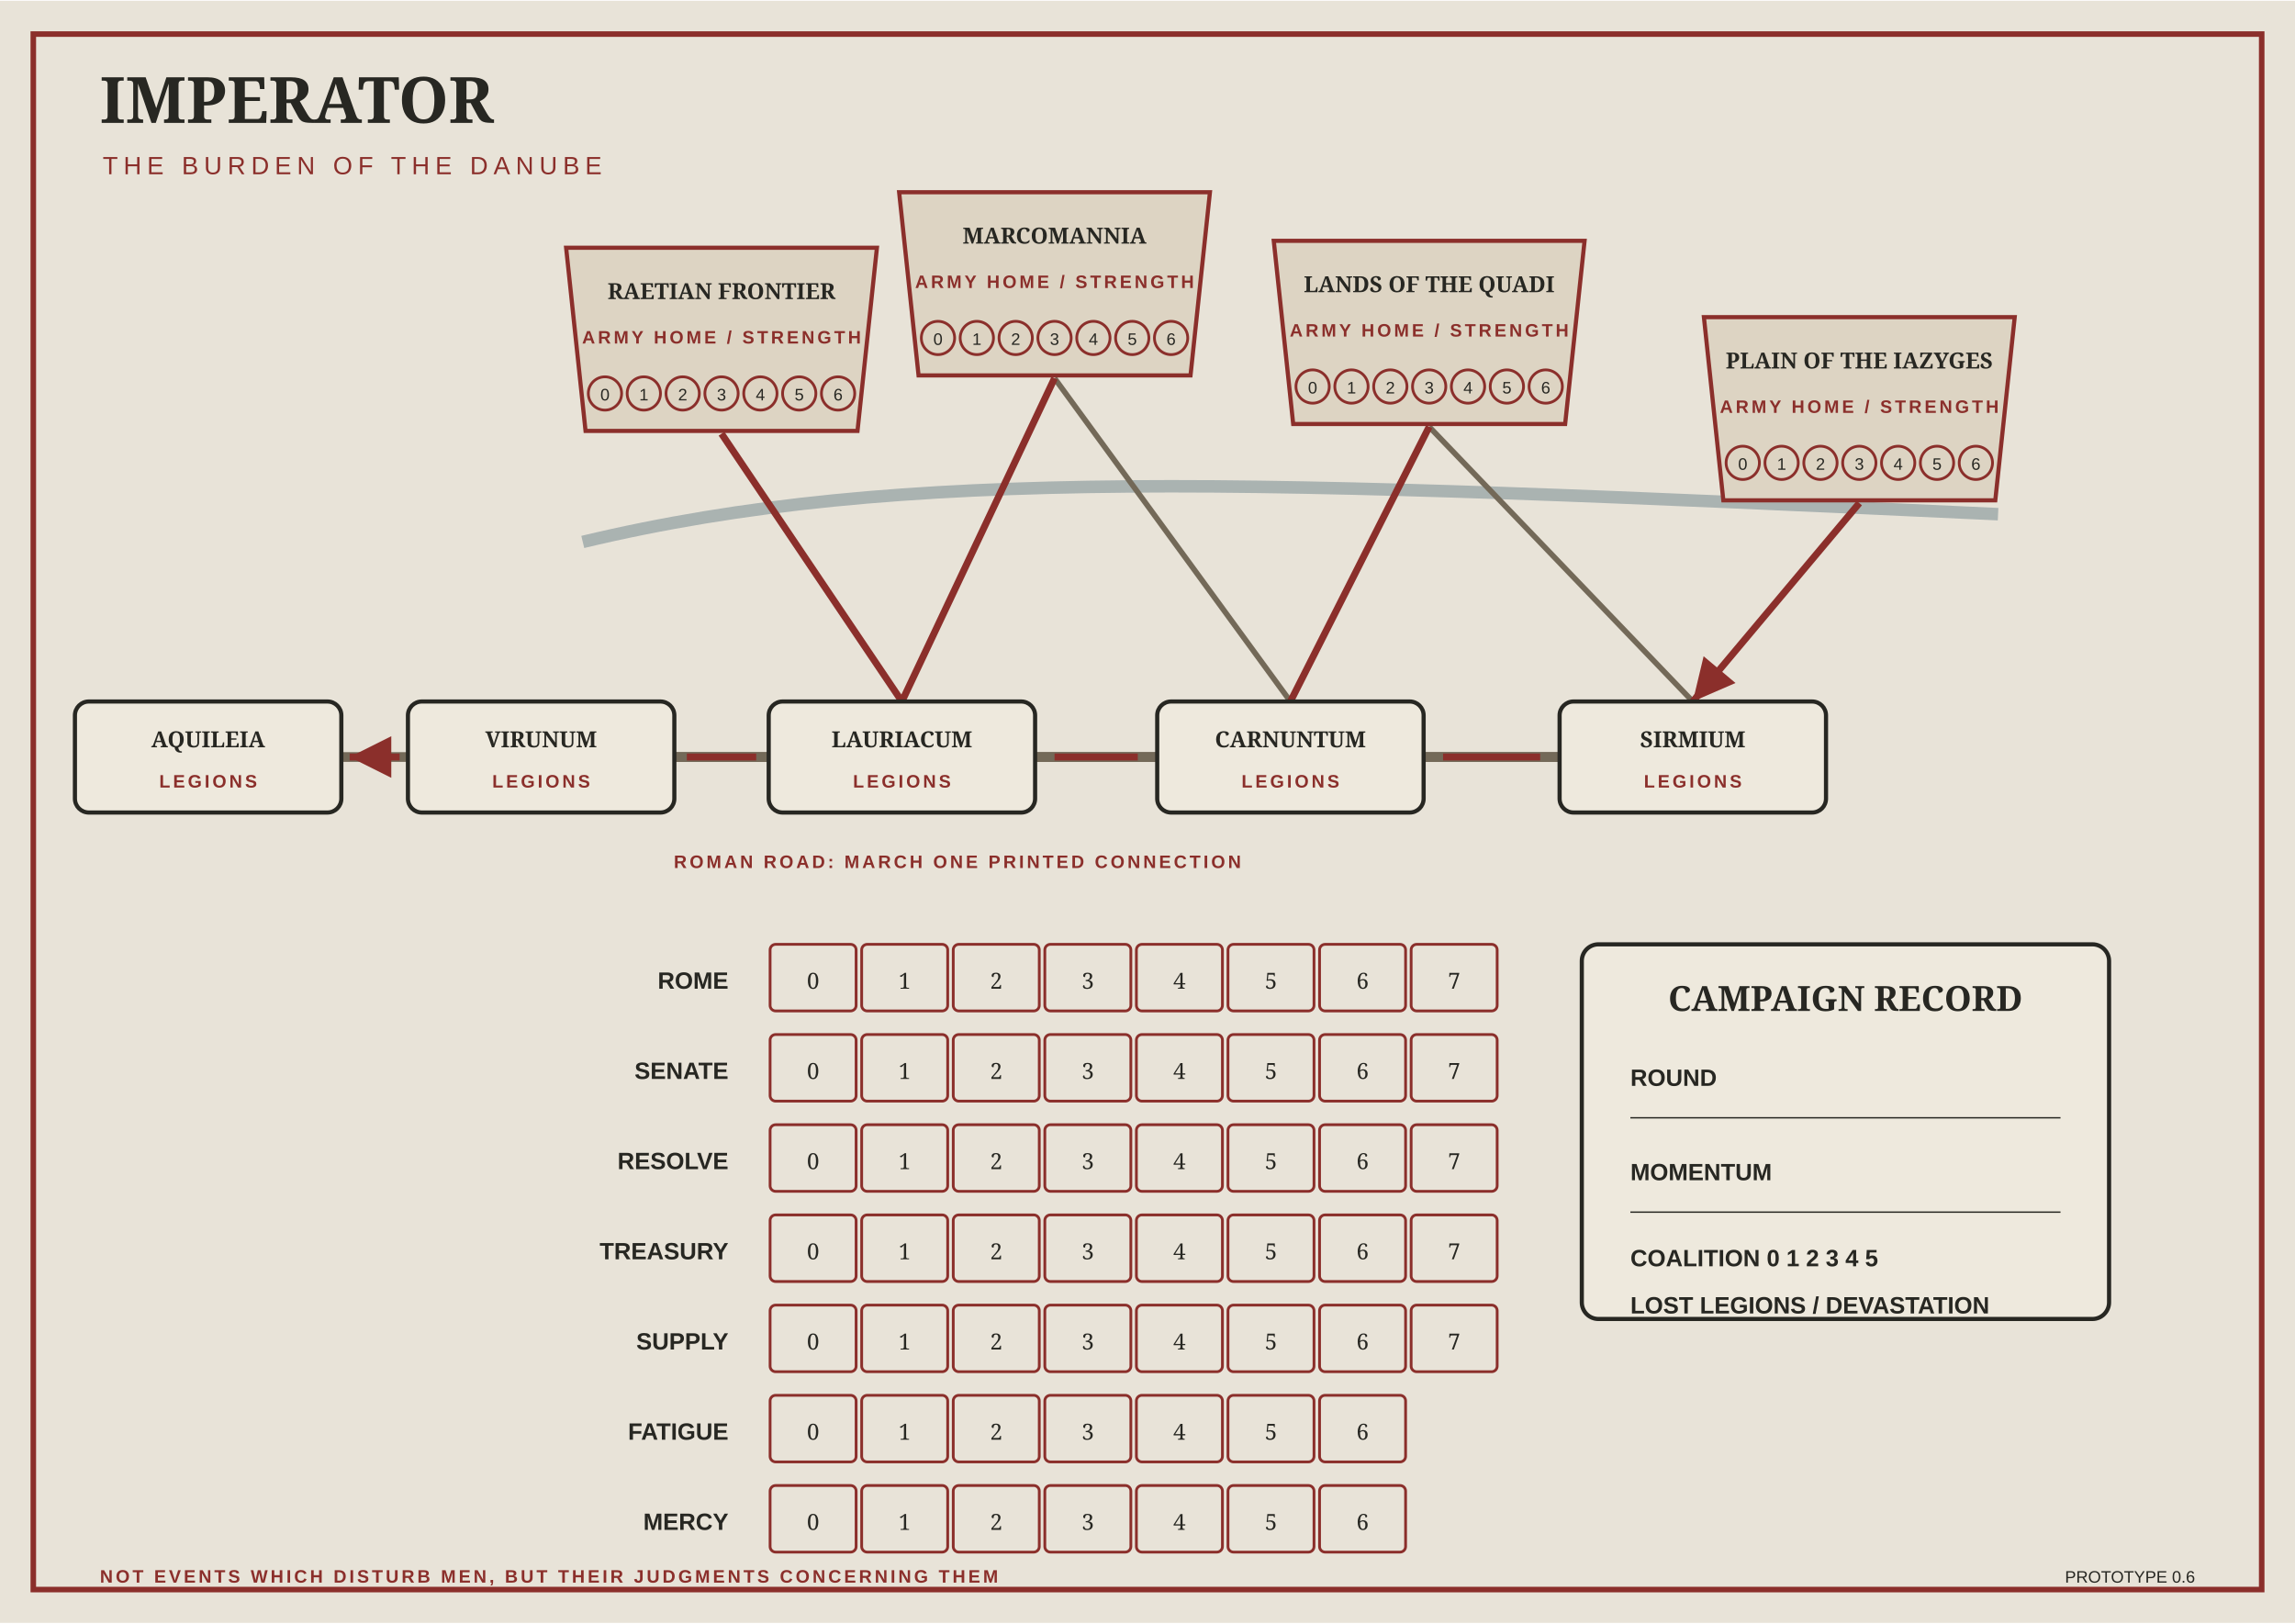
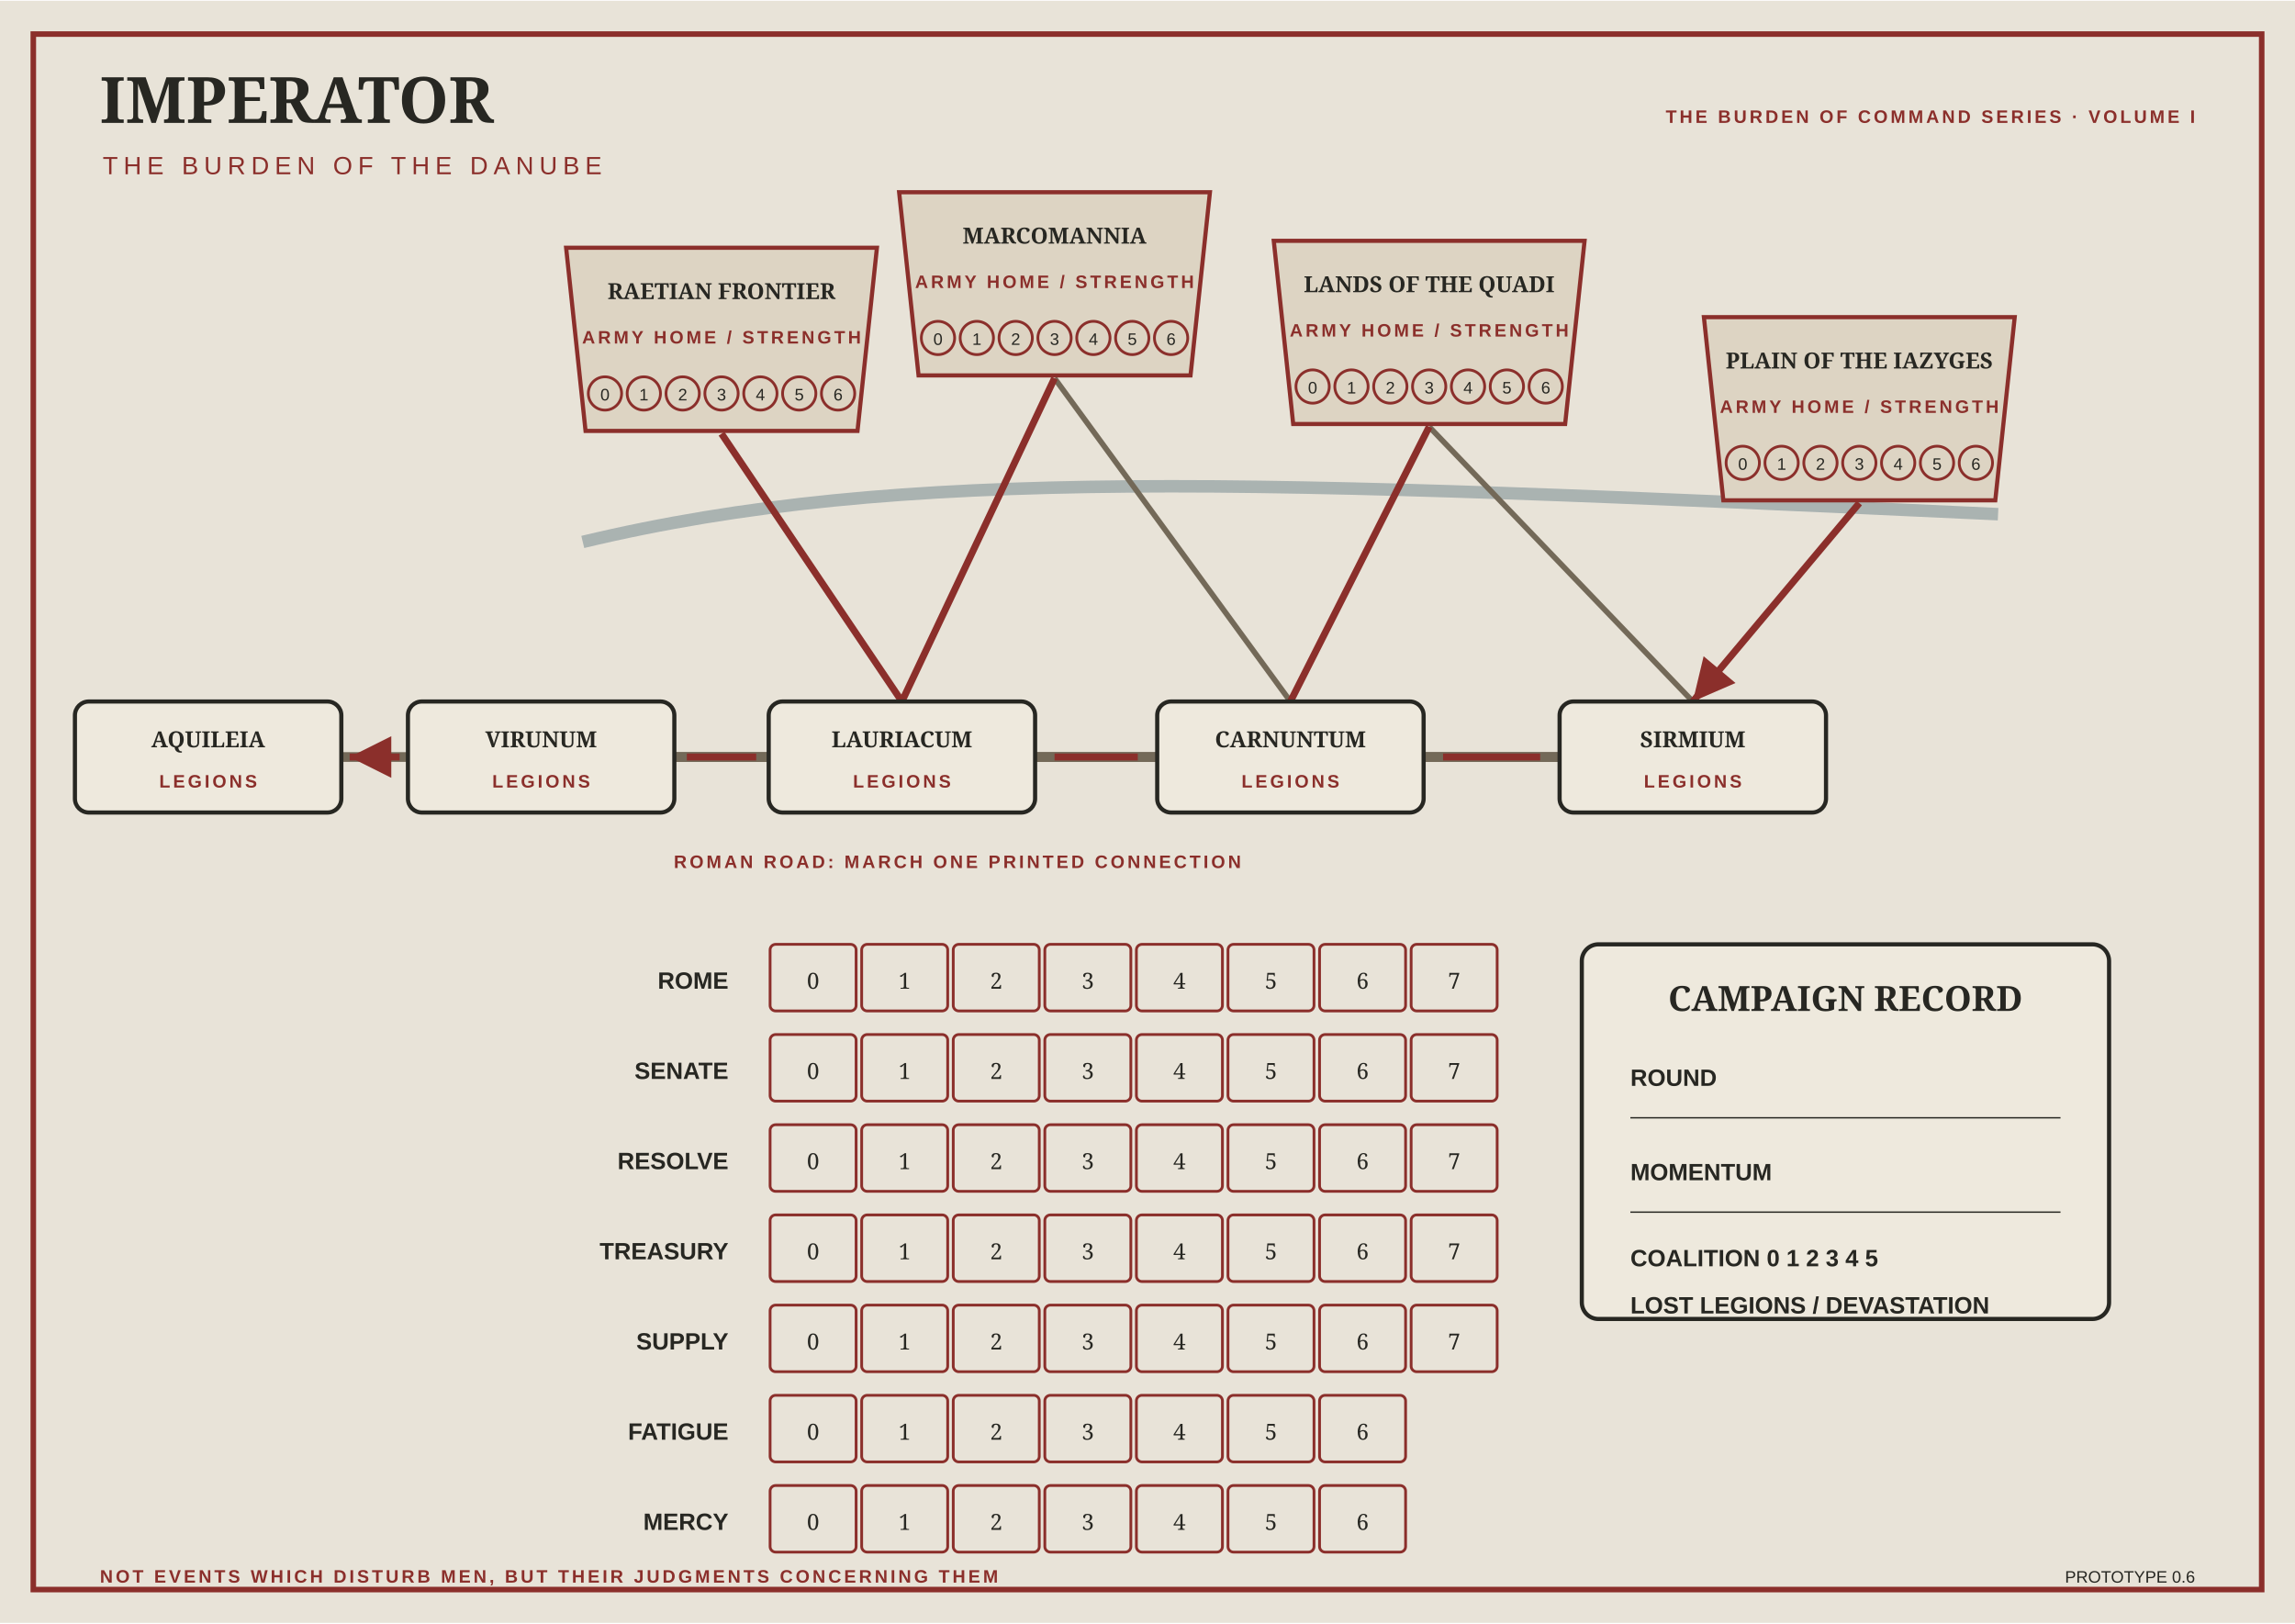
<svg xmlns="http://www.w3.org/2000/svg" width="11.69in" height="8.27in" viewBox="0 0 1654 1169">
  <style>
.title{font:700 46px Georgia;fill:#272722} .sub{font:18px Arial;letter-spacing:4px;fill:#8b2f2b}
.theater{font:700 25px Georgia;fill:#272722} .place{font:700 16px Georgia;fill:#272722} .label{font:700 17px Arial;fill:#272722}
.small{font:700 13px Arial;letter-spacing:2px;fill:#8b2f2b} .tiny{font:12px Arial;fill:#272722}
.n{font:16px Georgia;fill:#272722} .box,.base{fill:#eee9dd;stroke:#272722;stroke-width:3}
.front{fill:#ddd4c3;stroke:#8b2f2b;stroke-width:3} .road{fill:none;stroke:#736958;stroke-width:7}
.link{fill:none;stroke:#736958;stroke-width:4}
.crossing{fill:none;stroke:#8b2f2b;stroke-width:5;marker-end:url(#arrow)} .river{fill:none;stroke:#809298;stroke-width:9;opacity:.6}
</style>
  <defs>
    <marker id="arrow" markerWidth="8" markerHeight="8" refX="6" refY="3" orient="auto">
      <path d="M0 0L6 3L0 6Z" fill="#8b2f2b" />
    </marker>
  </defs>
  <rect width="1654" height="1169" fill="#e8e3d8" />
  <rect x="24" y="24" width="1606" height="1121" fill="none" stroke="#8b2f2b" stroke-width="4" />
  <text x="72" y="88" class="title">IMPERATOR</text>
  <text x="74" y="125" class="sub">THE BURDEN OF THE DANUBE</text>
+   <text x="1582" y="88" text-anchor="end" class="small">THE BURDEN OF COMMAND SERIES · VOLUME I</text>
  <path d="M420 390C650 335 900 345 1440 370" class="river" />
  <text x="1335" y="354" class="small" fill="#647b83">DANUBE</text>
  <path d="M150 545H390H650H930H1220" class="road" />
  <path d="M390 545L650 545M650 545L930 545M930 545L1220 545" class="road" />
  <path d="M760 272L930 505M1030 307L1220 505" class="link" />
  <path d="M520 312L650 505M760 272L650 505M1030 307L930 505M1340 362L1220 505" class="crossing" />
  <path d="M1110 545L1040 545M820 545L760 545M545 545L495 545M288 545L252 545" class="crossing" />
  <path d="M408 178L632 178L618 310L422 310Z" class="front" />
  <text x="520" y="215" text-anchor="middle" class="place">RAETIAN FRONTIER</text>
  <text x="520" y="247" text-anchor="middle" class="small">ARMY HOME / STRENGTH</text>
  <circle cx="436" cy="283" r="12" fill="none" stroke="#8b2f2b" stroke-width="2" />
  <text x="436" y="288" text-anchor="middle" class="tiny">0</text>
  <circle cx="464" cy="283" r="12" fill="none" stroke="#8b2f2b" stroke-width="2" />
  <text x="464" y="288" text-anchor="middle" class="tiny">1</text>
  <circle cx="492" cy="283" r="12" fill="none" stroke="#8b2f2b" stroke-width="2" />
  <text x="492" y="288" text-anchor="middle" class="tiny">2</text>
  <circle cx="520" cy="283" r="12" fill="none" stroke="#8b2f2b" stroke-width="2" />
  <text x="520" y="288" text-anchor="middle" class="tiny">3</text>
  <circle cx="548" cy="283" r="12" fill="none" stroke="#8b2f2b" stroke-width="2" />
  <text x="548" y="288" text-anchor="middle" class="tiny">4</text>
  <circle cx="576" cy="283" r="12" fill="none" stroke="#8b2f2b" stroke-width="2" />
  <text x="576" y="288" text-anchor="middle" class="tiny">5</text>
  <circle cx="604" cy="283" r="12" fill="none" stroke="#8b2f2b" stroke-width="2" />
  <text x="604" y="288" text-anchor="middle" class="tiny">6</text>
  <path d="M648 138L872 138L858 270L662 270Z" class="front" />
  <text x="760" y="175" text-anchor="middle" class="place">MARCOMANNIA</text>
  <text x="760" y="207" text-anchor="middle" class="small">ARMY HOME / STRENGTH</text>
  <circle cx="676" cy="243" r="12" fill="none" stroke="#8b2f2b" stroke-width="2" />
  <text x="676" y="248" text-anchor="middle" class="tiny">0</text>
  <circle cx="704" cy="243" r="12" fill="none" stroke="#8b2f2b" stroke-width="2" />
  <text x="704" y="248" text-anchor="middle" class="tiny">1</text>
  <circle cx="732" cy="243" r="12" fill="none" stroke="#8b2f2b" stroke-width="2" />
  <text x="732" y="248" text-anchor="middle" class="tiny">2</text>
  <circle cx="760" cy="243" r="12" fill="none" stroke="#8b2f2b" stroke-width="2" />
  <text x="760" y="248" text-anchor="middle" class="tiny">3</text>
  <circle cx="788" cy="243" r="12" fill="none" stroke="#8b2f2b" stroke-width="2" />
  <text x="788" y="248" text-anchor="middle" class="tiny">4</text>
  <circle cx="816" cy="243" r="12" fill="none" stroke="#8b2f2b" stroke-width="2" />
  <text x="816" y="248" text-anchor="middle" class="tiny">5</text>
  <circle cx="844" cy="243" r="12" fill="none" stroke="#8b2f2b" stroke-width="2" />
  <text x="844" y="248" text-anchor="middle" class="tiny">6</text>
  <path d="M918 173L1142 173L1128 305L932 305Z" class="front" />
  <text x="1030" y="210" text-anchor="middle" class="place">LANDS OF THE QUADI</text>
  <text x="1030" y="242" text-anchor="middle" class="small">ARMY HOME / STRENGTH</text>
  <circle cx="946" cy="278" r="12" fill="none" stroke="#8b2f2b" stroke-width="2" />
  <text x="946" y="283" text-anchor="middle" class="tiny">0</text>
  <circle cx="974" cy="278" r="12" fill="none" stroke="#8b2f2b" stroke-width="2" />
  <text x="974" y="283" text-anchor="middle" class="tiny">1</text>
  <circle cx="1002" cy="278" r="12" fill="none" stroke="#8b2f2b" stroke-width="2" />
  <text x="1002" y="283" text-anchor="middle" class="tiny">2</text>
  <circle cx="1030" cy="278" r="12" fill="none" stroke="#8b2f2b" stroke-width="2" />
  <text x="1030" y="283" text-anchor="middle" class="tiny">3</text>
  <circle cx="1058" cy="278" r="12" fill="none" stroke="#8b2f2b" stroke-width="2" />
  <text x="1058" y="283" text-anchor="middle" class="tiny">4</text>
  <circle cx="1086" cy="278" r="12" fill="none" stroke="#8b2f2b" stroke-width="2" />
  <text x="1086" y="283" text-anchor="middle" class="tiny">5</text>
  <circle cx="1114" cy="278" r="12" fill="none" stroke="#8b2f2b" stroke-width="2" />
  <text x="1114" y="283" text-anchor="middle" class="tiny">6</text>
  <path d="M1228 228L1452 228L1438 360L1242 360Z" class="front" />
  <text x="1340" y="265" text-anchor="middle" class="place">PLAIN OF THE IAZYGES</text>
  <text x="1340" y="297" text-anchor="middle" class="small">ARMY HOME / STRENGTH</text>
  <circle cx="1256" cy="333" r="12" fill="none" stroke="#8b2f2b" stroke-width="2" />
  <text x="1256" y="338" text-anchor="middle" class="tiny">0</text>
  <circle cx="1284" cy="333" r="12" fill="none" stroke="#8b2f2b" stroke-width="2" />
  <text x="1284" y="338" text-anchor="middle" class="tiny">1</text>
  <circle cx="1312" cy="333" r="12" fill="none" stroke="#8b2f2b" stroke-width="2" />
  <text x="1312" y="338" text-anchor="middle" class="tiny">2</text>
  <circle cx="1340" cy="333" r="12" fill="none" stroke="#8b2f2b" stroke-width="2" />
  <text x="1340" y="338" text-anchor="middle" class="tiny">3</text>
  <circle cx="1368" cy="333" r="12" fill="none" stroke="#8b2f2b" stroke-width="2" />
  <text x="1368" y="338" text-anchor="middle" class="tiny">4</text>
  <circle cx="1396" cy="333" r="12" fill="none" stroke="#8b2f2b" stroke-width="2" />
  <text x="1396" y="338" text-anchor="middle" class="tiny">5</text>
  <circle cx="1424" cy="333" r="12" fill="none" stroke="#8b2f2b" stroke-width="2" />
  <text x="1424" y="338" text-anchor="middle" class="tiny">6</text>
  <rect x="54" y="505" width="192" height="80" rx="10" class="base" />
  <text x="150" y="538" text-anchor="middle" class="place">AQUILEIA</text>
  <text x="150" y="567" text-anchor="middle" class="small">LEGIONS</text>
  <rect x="294" y="505" width="192" height="80" rx="10" class="base" />
  <text x="390" y="538" text-anchor="middle" class="place">VIRUNUM</text>
  <text x="390" y="567" text-anchor="middle" class="small">LEGIONS</text>
  <rect x="554" y="505" width="192" height="80" rx="10" class="base" />
  <text x="650" y="538" text-anchor="middle" class="place">LAURIACUM</text>
  <text x="650" y="567" text-anchor="middle" class="small">LEGIONS</text>
  <rect x="834" y="505" width="192" height="80" rx="10" class="base" />
  <text x="930" y="538" text-anchor="middle" class="place">CARNUNTUM</text>
  <text x="930" y="567" text-anchor="middle" class="small">LEGIONS</text>
  <rect x="1124" y="505" width="192" height="80" rx="10" class="base" />
  <text x="1220" y="538" text-anchor="middle" class="place">SIRMIUM</text>
  <text x="1220" y="567" text-anchor="middle" class="small">LEGIONS</text>
  <text x="690" y="625" text-anchor="middle" class="small">ROMAN ROAD: MARCH ONE PRINTED CONNECTION</text>
  <rect x="1140" y="680" width="380" height="270" rx="12" class="box" />
  <text x="1330" y="728" text-anchor="middle" class="theater">CAMPAIGN RECORD</text>
  <text x="1175" y="782" class="label">ROUND</text>
  <path d="M1175 805H1485" stroke="#272722" />
  <text x="1175" y="850" class="label">MOMENTUM</text>
  <path d="M1175 873H1485" stroke="#272722" />
  <text x="1175" y="912" class="label">COALITION  0  1  2  3  4  5</text>
  <text x="1175" y="946" class="label">LOST LEGIONS / DEVASTATION</text>
  <g>
    <text x="525" y="712" text-anchor="end" class="label">ROME</text>
    <rect x="555" y="680" width="62" height="48" rx="4" fill="none" stroke="#8b2f2b" stroke-width="2" />
    <text x="586" y="712" text-anchor="middle" class="n">0</text>
    <rect x="621" y="680" width="62" height="48" rx="4" fill="none" stroke="#8b2f2b" stroke-width="2" />
    <text x="652" y="712" text-anchor="middle" class="n">1</text>
    <rect x="687" y="680" width="62" height="48" rx="4" fill="none" stroke="#8b2f2b" stroke-width="2" />
    <text x="718" y="712" text-anchor="middle" class="n">2</text>
    <rect x="753" y="680" width="62" height="48" rx="4" fill="none" stroke="#8b2f2b" stroke-width="2" />
    <text x="784" y="712" text-anchor="middle" class="n">3</text>
    <rect x="819" y="680" width="62" height="48" rx="4" fill="none" stroke="#8b2f2b" stroke-width="2" />
    <text x="850" y="712" text-anchor="middle" class="n">4</text>
    <rect x="885" y="680" width="62" height="48" rx="4" fill="none" stroke="#8b2f2b" stroke-width="2" />
    <text x="916" y="712" text-anchor="middle" class="n">5</text>
    <rect x="951" y="680" width="62" height="48" rx="4" fill="none" stroke="#8b2f2b" stroke-width="2" />
    <text x="982" y="712" text-anchor="middle" class="n">6</text>
    <rect x="1017" y="680" width="62" height="48" rx="4" fill="none" stroke="#8b2f2b" stroke-width="2" />
    <text x="1048" y="712" text-anchor="middle" class="n">7</text>
    <text x="525" y="777" text-anchor="end" class="label">SENATE</text>
    <rect x="555" y="745" width="62" height="48" rx="4" fill="none" stroke="#8b2f2b" stroke-width="2" />
    <text x="586" y="777" text-anchor="middle" class="n">0</text>
    <rect x="621" y="745" width="62" height="48" rx="4" fill="none" stroke="#8b2f2b" stroke-width="2" />
    <text x="652" y="777" text-anchor="middle" class="n">1</text>
    <rect x="687" y="745" width="62" height="48" rx="4" fill="none" stroke="#8b2f2b" stroke-width="2" />
    <text x="718" y="777" text-anchor="middle" class="n">2</text>
    <rect x="753" y="745" width="62" height="48" rx="4" fill="none" stroke="#8b2f2b" stroke-width="2" />
    <text x="784" y="777" text-anchor="middle" class="n">3</text>
    <rect x="819" y="745" width="62" height="48" rx="4" fill="none" stroke="#8b2f2b" stroke-width="2" />
    <text x="850" y="777" text-anchor="middle" class="n">4</text>
    <rect x="885" y="745" width="62" height="48" rx="4" fill="none" stroke="#8b2f2b" stroke-width="2" />
    <text x="916" y="777" text-anchor="middle" class="n">5</text>
    <rect x="951" y="745" width="62" height="48" rx="4" fill="none" stroke="#8b2f2b" stroke-width="2" />
    <text x="982" y="777" text-anchor="middle" class="n">6</text>
    <rect x="1017" y="745" width="62" height="48" rx="4" fill="none" stroke="#8b2f2b" stroke-width="2" />
    <text x="1048" y="777" text-anchor="middle" class="n">7</text>
    <text x="525" y="842" text-anchor="end" class="label">RESOLVE</text>
    <rect x="555" y="810" width="62" height="48" rx="4" fill="none" stroke="#8b2f2b" stroke-width="2" />
    <text x="586" y="842" text-anchor="middle" class="n">0</text>
    <rect x="621" y="810" width="62" height="48" rx="4" fill="none" stroke="#8b2f2b" stroke-width="2" />
    <text x="652" y="842" text-anchor="middle" class="n">1</text>
    <rect x="687" y="810" width="62" height="48" rx="4" fill="none" stroke="#8b2f2b" stroke-width="2" />
    <text x="718" y="842" text-anchor="middle" class="n">2</text>
    <rect x="753" y="810" width="62" height="48" rx="4" fill="none" stroke="#8b2f2b" stroke-width="2" />
    <text x="784" y="842" text-anchor="middle" class="n">3</text>
    <rect x="819" y="810" width="62" height="48" rx="4" fill="none" stroke="#8b2f2b" stroke-width="2" />
    <text x="850" y="842" text-anchor="middle" class="n">4</text>
    <rect x="885" y="810" width="62" height="48" rx="4" fill="none" stroke="#8b2f2b" stroke-width="2" />
    <text x="916" y="842" text-anchor="middle" class="n">5</text>
    <rect x="951" y="810" width="62" height="48" rx="4" fill="none" stroke="#8b2f2b" stroke-width="2" />
    <text x="982" y="842" text-anchor="middle" class="n">6</text>
    <rect x="1017" y="810" width="62" height="48" rx="4" fill="none" stroke="#8b2f2b" stroke-width="2" />
    <text x="1048" y="842" text-anchor="middle" class="n">7</text>
    <text x="525" y="907" text-anchor="end" class="label">TREASURY</text>
    <rect x="555" y="875" width="62" height="48" rx="4" fill="none" stroke="#8b2f2b" stroke-width="2" />
    <text x="586" y="907" text-anchor="middle" class="n">0</text>
    <rect x="621" y="875" width="62" height="48" rx="4" fill="none" stroke="#8b2f2b" stroke-width="2" />
    <text x="652" y="907" text-anchor="middle" class="n">1</text>
    <rect x="687" y="875" width="62" height="48" rx="4" fill="none" stroke="#8b2f2b" stroke-width="2" />
    <text x="718" y="907" text-anchor="middle" class="n">2</text>
    <rect x="753" y="875" width="62" height="48" rx="4" fill="none" stroke="#8b2f2b" stroke-width="2" />
    <text x="784" y="907" text-anchor="middle" class="n">3</text>
    <rect x="819" y="875" width="62" height="48" rx="4" fill="none" stroke="#8b2f2b" stroke-width="2" />
    <text x="850" y="907" text-anchor="middle" class="n">4</text>
    <rect x="885" y="875" width="62" height="48" rx="4" fill="none" stroke="#8b2f2b" stroke-width="2" />
    <text x="916" y="907" text-anchor="middle" class="n">5</text>
    <rect x="951" y="875" width="62" height="48" rx="4" fill="none" stroke="#8b2f2b" stroke-width="2" />
    <text x="982" y="907" text-anchor="middle" class="n">6</text>
    <rect x="1017" y="875" width="62" height="48" rx="4" fill="none" stroke="#8b2f2b" stroke-width="2" />
    <text x="1048" y="907" text-anchor="middle" class="n">7</text>
    <text x="525" y="972" text-anchor="end" class="label">SUPPLY</text>
    <rect x="555" y="940" width="62" height="48" rx="4" fill="none" stroke="#8b2f2b" stroke-width="2" />
    <text x="586" y="972" text-anchor="middle" class="n">0</text>
    <rect x="621" y="940" width="62" height="48" rx="4" fill="none" stroke="#8b2f2b" stroke-width="2" />
    <text x="652" y="972" text-anchor="middle" class="n">1</text>
    <rect x="687" y="940" width="62" height="48" rx="4" fill="none" stroke="#8b2f2b" stroke-width="2" />
    <text x="718" y="972" text-anchor="middle" class="n">2</text>
    <rect x="753" y="940" width="62" height="48" rx="4" fill="none" stroke="#8b2f2b" stroke-width="2" />
    <text x="784" y="972" text-anchor="middle" class="n">3</text>
    <rect x="819" y="940" width="62" height="48" rx="4" fill="none" stroke="#8b2f2b" stroke-width="2" />
    <text x="850" y="972" text-anchor="middle" class="n">4</text>
    <rect x="885" y="940" width="62" height="48" rx="4" fill="none" stroke="#8b2f2b" stroke-width="2" />
    <text x="916" y="972" text-anchor="middle" class="n">5</text>
    <rect x="951" y="940" width="62" height="48" rx="4" fill="none" stroke="#8b2f2b" stroke-width="2" />
    <text x="982" y="972" text-anchor="middle" class="n">6</text>
    <rect x="1017" y="940" width="62" height="48" rx="4" fill="none" stroke="#8b2f2b" stroke-width="2" />
    <text x="1048" y="972" text-anchor="middle" class="n">7</text>
    <text x="525" y="1037" text-anchor="end" class="label">FATIGUE</text>
    <rect x="555" y="1005" width="62" height="48" rx="4" fill="none" stroke="#8b2f2b" stroke-width="2" />
    <text x="586" y="1037" text-anchor="middle" class="n">0</text>
    <rect x="621" y="1005" width="62" height="48" rx="4" fill="none" stroke="#8b2f2b" stroke-width="2" />
    <text x="652" y="1037" text-anchor="middle" class="n">1</text>
    <rect x="687" y="1005" width="62" height="48" rx="4" fill="none" stroke="#8b2f2b" stroke-width="2" />
    <text x="718" y="1037" text-anchor="middle" class="n">2</text>
    <rect x="753" y="1005" width="62" height="48" rx="4" fill="none" stroke="#8b2f2b" stroke-width="2" />
    <text x="784" y="1037" text-anchor="middle" class="n">3</text>
    <rect x="819" y="1005" width="62" height="48" rx="4" fill="none" stroke="#8b2f2b" stroke-width="2" />
    <text x="850" y="1037" text-anchor="middle" class="n">4</text>
    <rect x="885" y="1005" width="62" height="48" rx="4" fill="none" stroke="#8b2f2b" stroke-width="2" />
    <text x="916" y="1037" text-anchor="middle" class="n">5</text>
    <rect x="951" y="1005" width="62" height="48" rx="4" fill="none" stroke="#8b2f2b" stroke-width="2" />
    <text x="982" y="1037" text-anchor="middle" class="n">6</text>
    <text x="525" y="1102" text-anchor="end" class="label">MERCY</text>
    <rect x="555" y="1070" width="62" height="48" rx="4" fill="none" stroke="#8b2f2b" stroke-width="2" />
    <text x="586" y="1102" text-anchor="middle" class="n">0</text>
    <rect x="621" y="1070" width="62" height="48" rx="4" fill="none" stroke="#8b2f2b" stroke-width="2" />
    <text x="652" y="1102" text-anchor="middle" class="n">1</text>
    <rect x="687" y="1070" width="62" height="48" rx="4" fill="none" stroke="#8b2f2b" stroke-width="2" />
    <text x="718" y="1102" text-anchor="middle" class="n">2</text>
    <rect x="753" y="1070" width="62" height="48" rx="4" fill="none" stroke="#8b2f2b" stroke-width="2" />
    <text x="784" y="1102" text-anchor="middle" class="n">3</text>
    <rect x="819" y="1070" width="62" height="48" rx="4" fill="none" stroke="#8b2f2b" stroke-width="2" />
    <text x="850" y="1102" text-anchor="middle" class="n">4</text>
    <rect x="885" y="1070" width="62" height="48" rx="4" fill="none" stroke="#8b2f2b" stroke-width="2" />
    <text x="916" y="1102" text-anchor="middle" class="n">5</text>
    <rect x="951" y="1070" width="62" height="48" rx="4" fill="none" stroke="#8b2f2b" stroke-width="2" />
    <text x="982" y="1102" text-anchor="middle" class="n">6</text>
  </g>
  <text x="72" y="1140" class="small">NOT EVENTS WHICH DISTURB MEN, BUT THEIR JUDGMENTS CONCERNING THEM</text>
  <text x="1582" y="1140" text-anchor="end" class="tiny">PROTOTYPE 0.6</text>
</svg>
